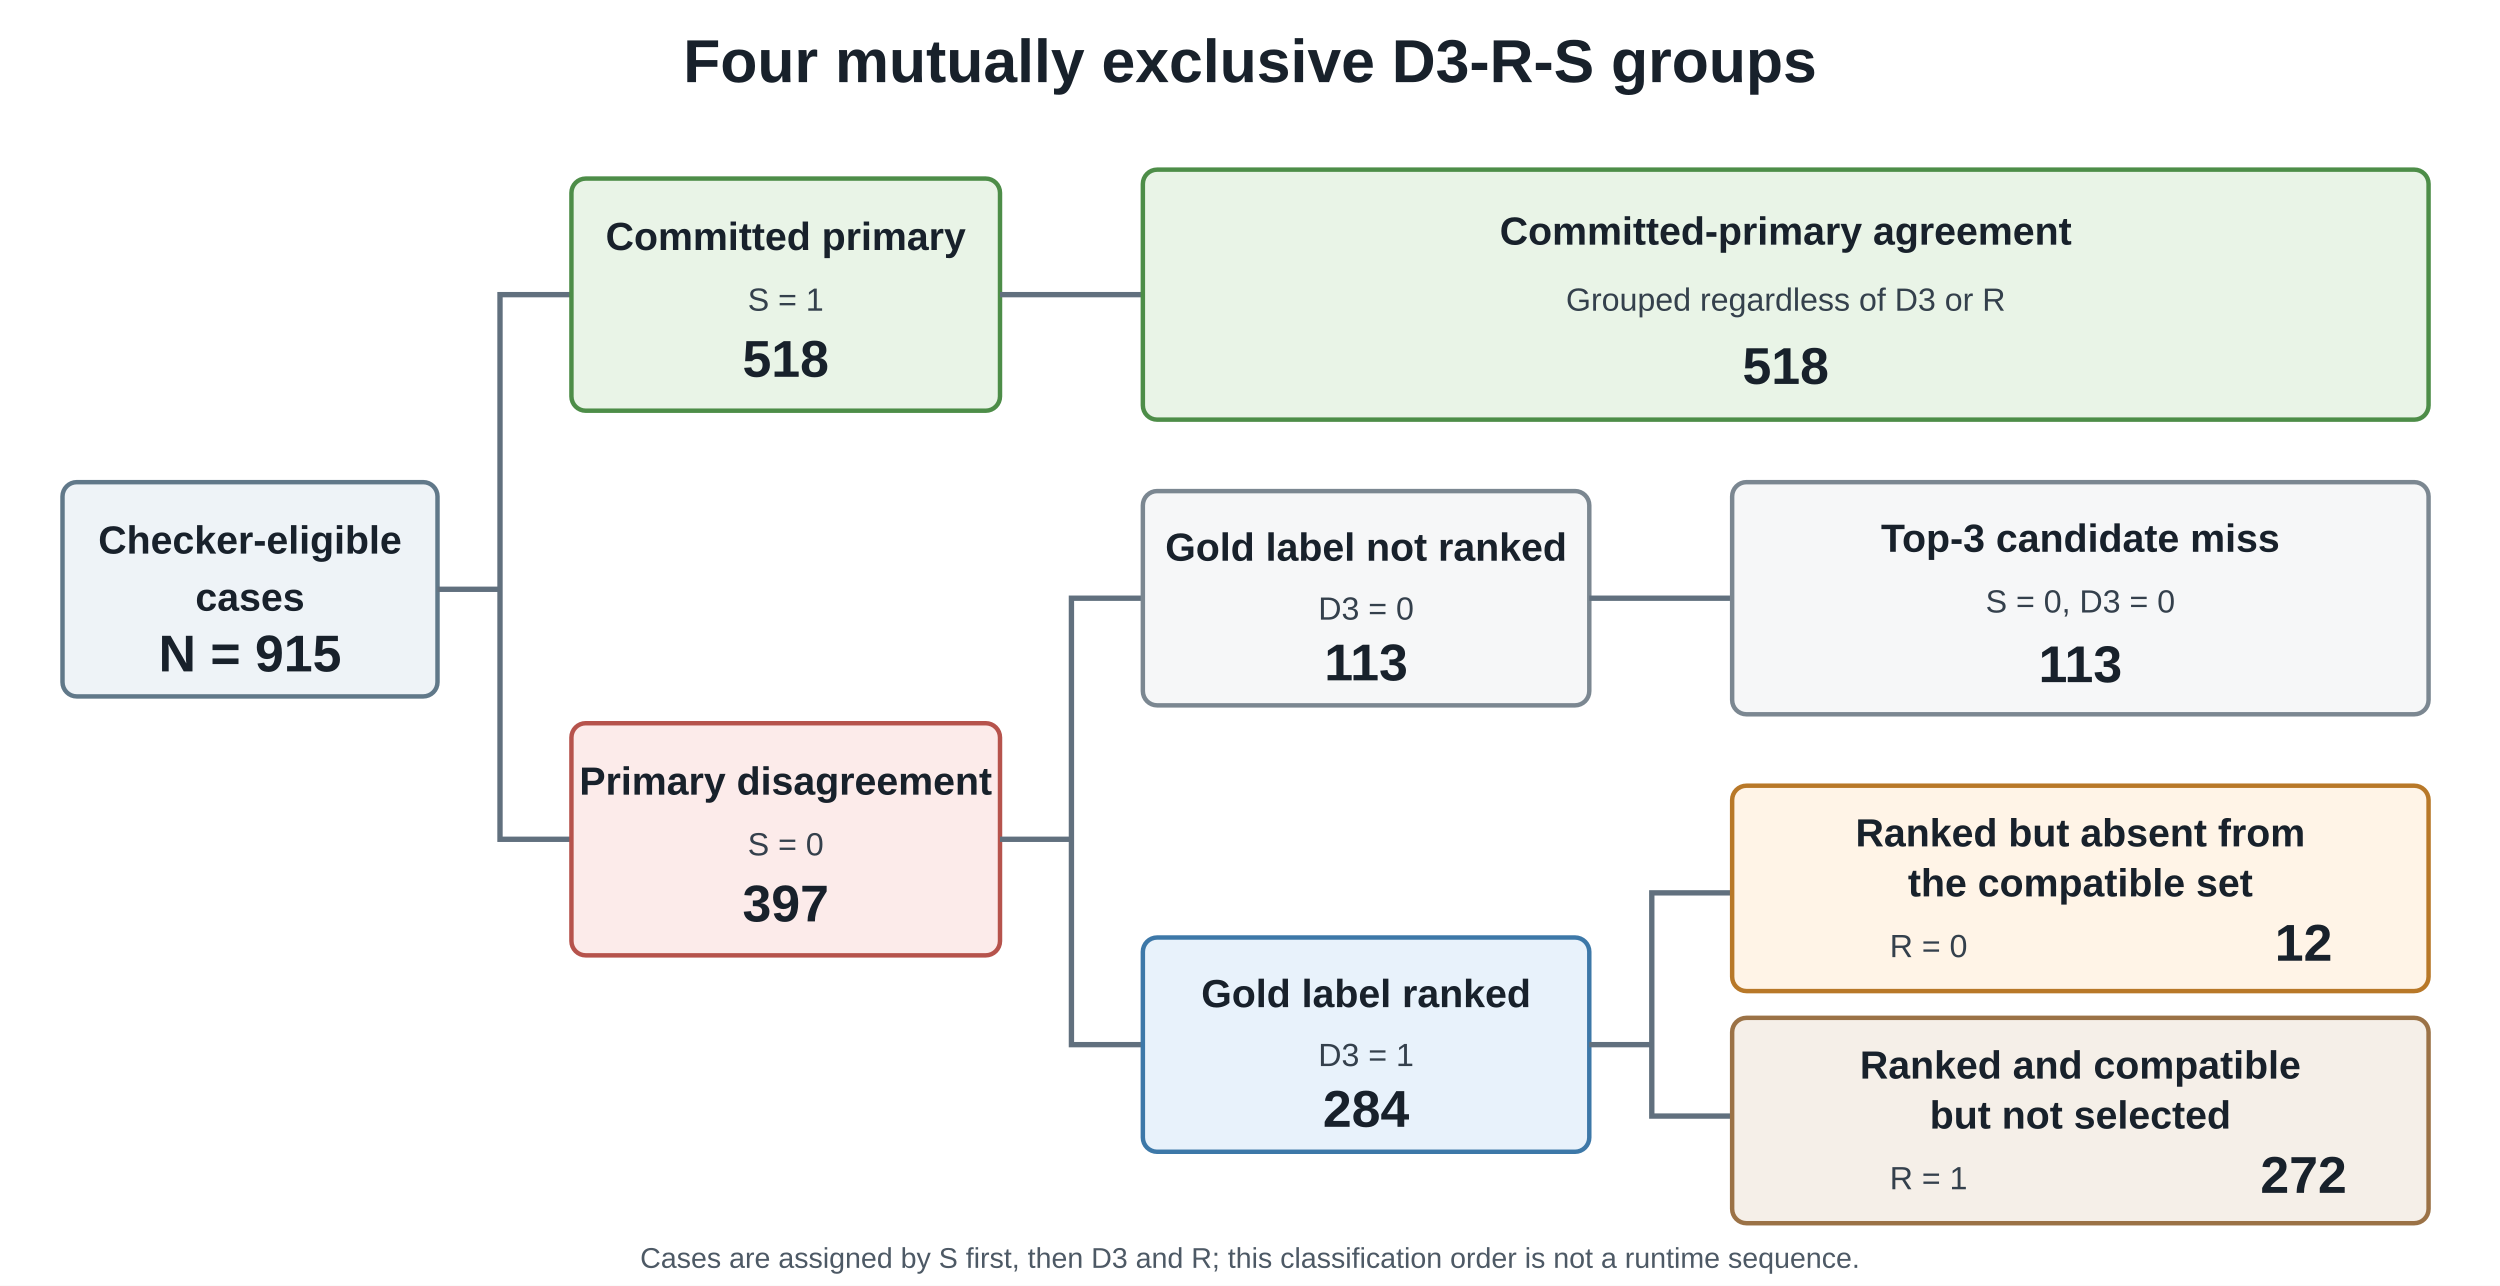
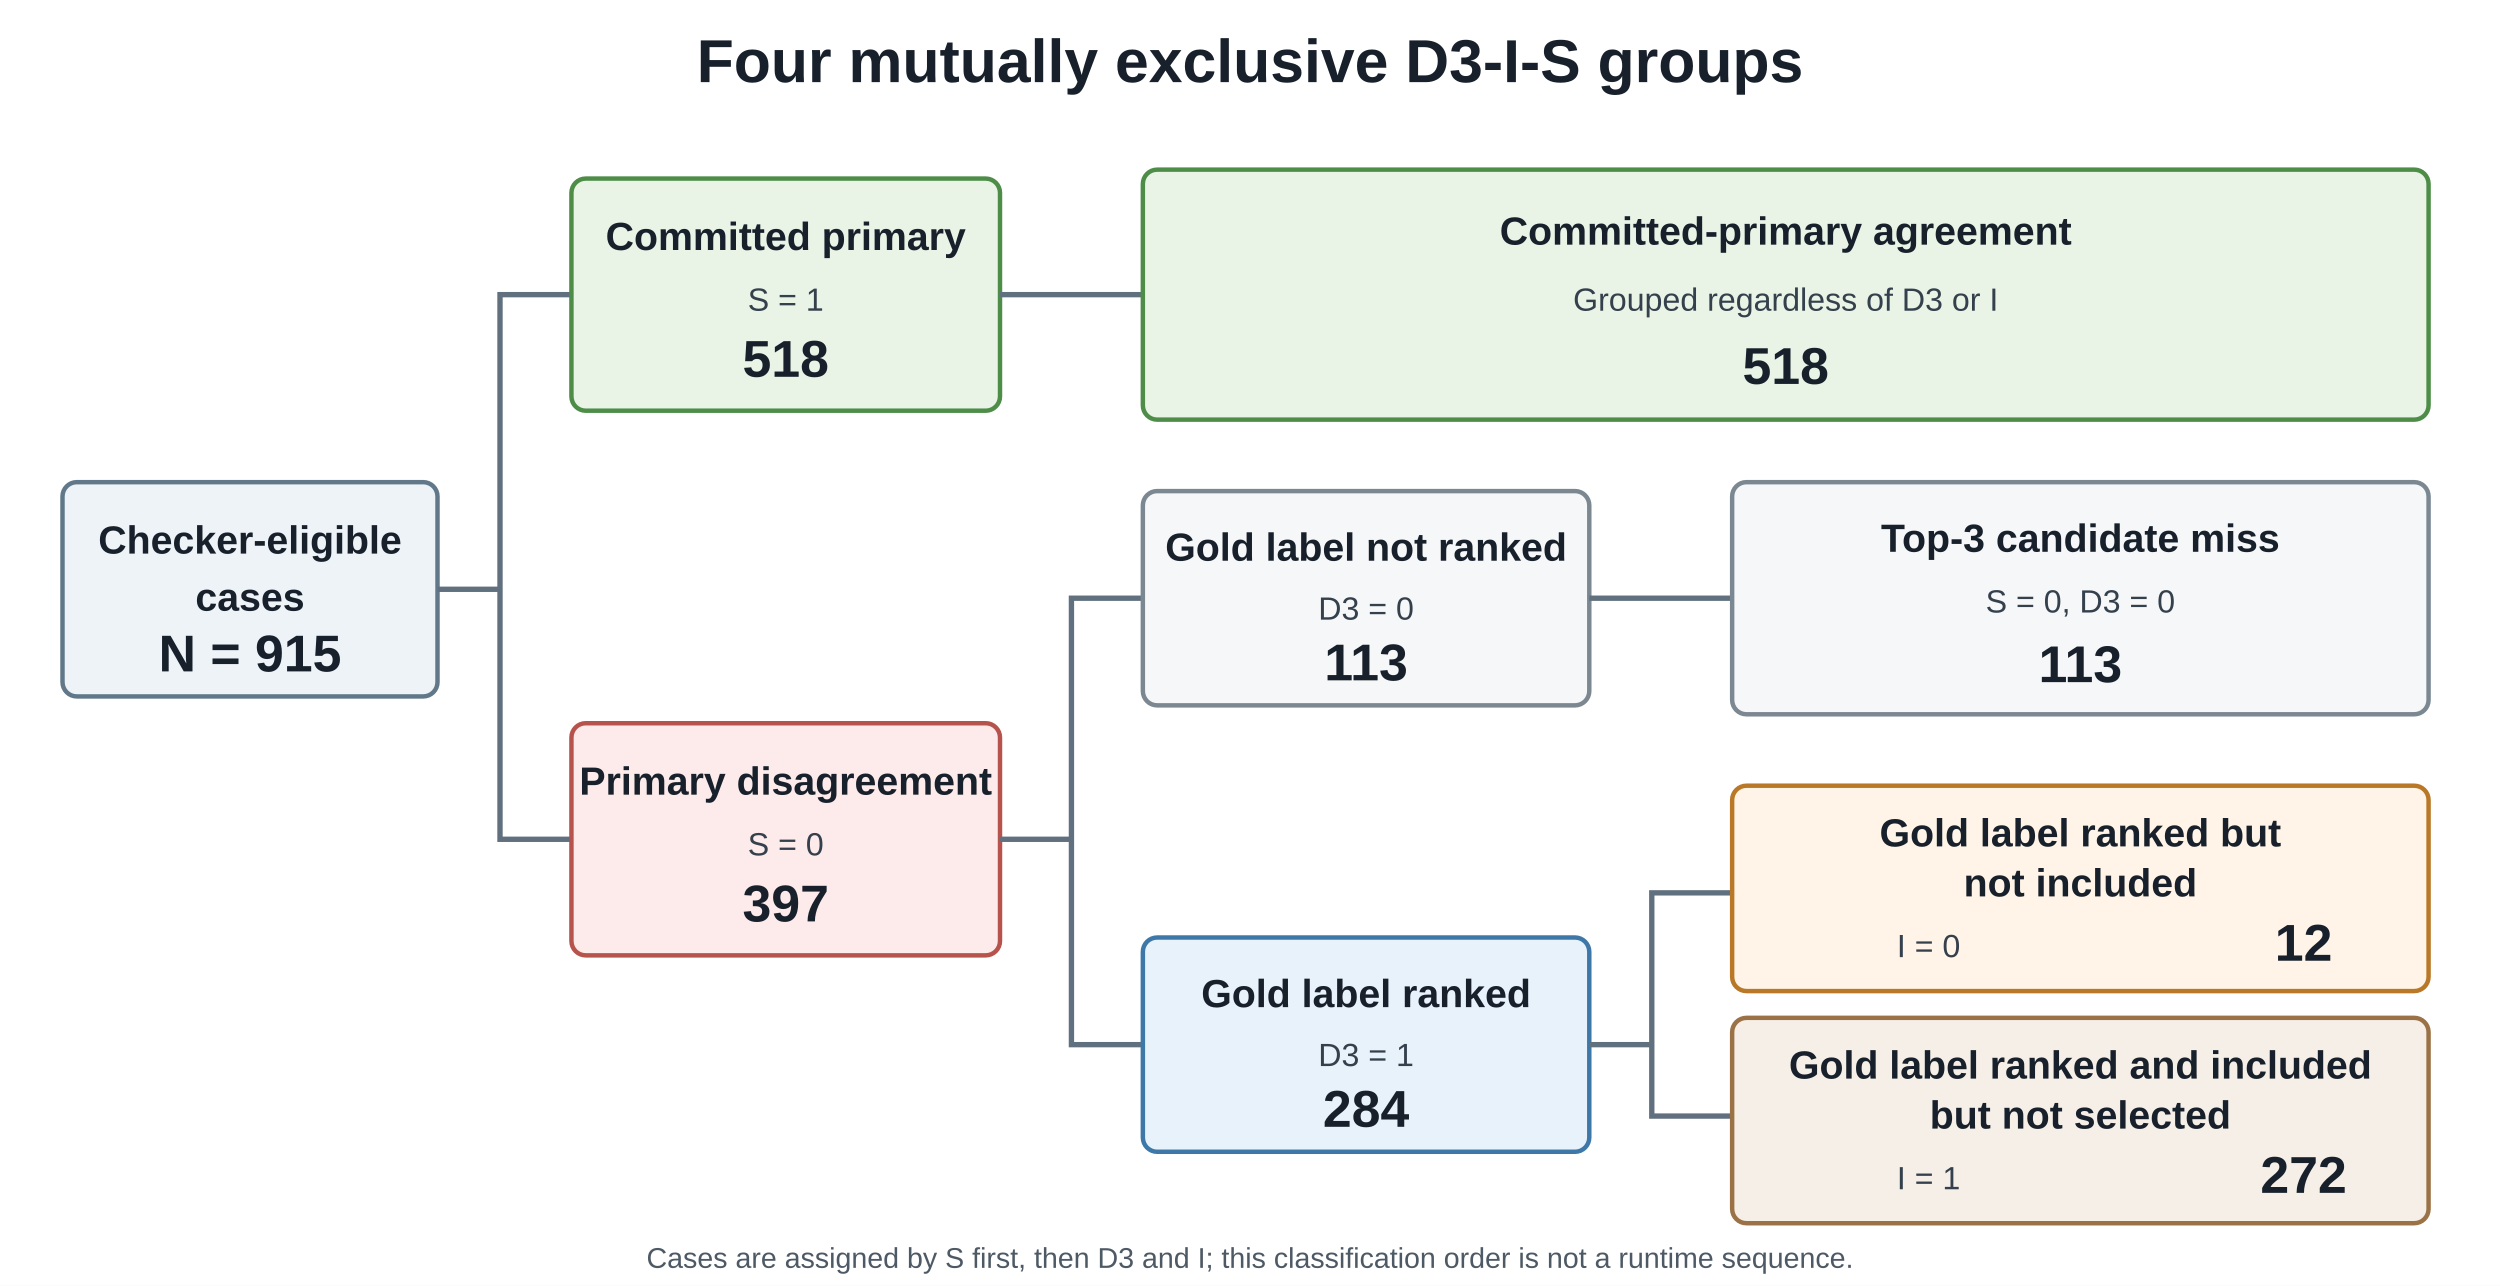
<svg xmlns="http://www.w3.org/2000/svg" width="1400" height="720" viewBox="0 0 1400 720">
  <rect width="1400" height="720" fill="#ffffff" />
  <style>
    .title { font: 700 34px Arial, sans-serif; fill: #18212b; }
    .head { font: 700 22px Arial, sans-serif; fill: #18212b; }
    .body { font: 18px Arial, sans-serif; fill: #34404c; }
    .count { font: 700 29px Arial, sans-serif; fill: #18212b; }
    .note { font: 16px Arial, sans-serif; fill: #4d5965; }
    .line { stroke: #61707e; stroke-width: 3; fill: none; }
    .box { stroke-width: 2.5; rx: 8; }
  </style>
-   <text x="700" y="46" text-anchor="middle" class="title">Four mutually exclusive D3-R-S groups</text>
+   <text x="700" y="46" text-anchor="middle" class="title">Four mutually exclusive D3-I-S groups</text>
  <rect x="35" y="270" width="210" height="120" class="box" fill="#eef3f7" stroke="#607889" />
  <text x="140" y="310" text-anchor="middle" class="head">Checker-eligible</text>
  <text x="140" y="342" text-anchor="middle" class="head">cases</text>
  <text x="140" y="376" text-anchor="middle" class="count">N = 915</text>
  <path d="M245 330 H280 M280 330 V165 H320 M280 330 V470 H320" class="line" />
  <rect x="320" y="100" width="240" height="130" class="box" fill="#e9f4e7" stroke="#4d8d48" />
  <text x="440" y="140" text-anchor="middle" class="head">Committed primary</text>
  <text x="440" y="174" text-anchor="middle" class="body">S = 1</text>
  <text x="440" y="211" text-anchor="middle" class="count">518</text>
  <rect x="320" y="405" width="240" height="130" class="box" fill="#fcebea" stroke="#b6534c" />
  <text x="440" y="445" text-anchor="middle" class="head">Primary disagreement</text>
  <text x="440" y="479" text-anchor="middle" class="body">S = 0</text>
  <text x="440" y="516" text-anchor="middle" class="count">397</text>
  <path d="M560 165 H640" class="line" />
  <rect x="640" y="95" width="720" height="140" class="box" fill="#e9f4e7" stroke="#4d8d48" />
  <text x="1000" y="137" text-anchor="middle" class="head">Committed-primary agreement</text>
-   <text x="1000" y="174" text-anchor="middle" class="body">Grouped regardless of D3 or R</text>
+   <text x="1000" y="174" text-anchor="middle" class="body">Grouped regardless of D3 or I</text>
  <text x="1000" y="215" text-anchor="middle" class="count">518</text>
  <path d="M560 470 H600 M600 470 V335 H640 M600 470 V585 H640" class="line" />
  <rect x="640" y="275" width="250" height="120" class="box" fill="#f6f7f8" stroke="#7b8791" />
  <text x="765" y="314" text-anchor="middle" class="head">Gold label not ranked</text>
  <text x="765" y="347" text-anchor="middle" class="body">D3 = 0</text>
  <text x="765" y="381" text-anchor="middle" class="count">113</text>
  <path d="M890 335 H970" class="line" />
  <rect x="970" y="270" width="390" height="130" class="box" fill="#f6f7f8" stroke="#7b8791" />
  <text x="1165" y="309" text-anchor="middle" class="head">Top-3 candidate miss</text>
  <text x="1165" y="343" text-anchor="middle" class="body">S = 0, D3 = 0</text>
  <text x="1165" y="382" text-anchor="middle" class="count">113</text>
  <rect x="640" y="525" width="250" height="120" class="box" fill="#e8f2fb" stroke="#3d78a8" />
  <text x="765" y="564" text-anchor="middle" class="head">Gold label ranked</text>
  <text x="765" y="597" text-anchor="middle" class="body">D3 = 1</text>
  <text x="765" y="631" text-anchor="middle" class="count">284</text>
  <path d="M890 585 H925 M925 585 V500 H970 M925 585 V625 H970" class="line" />
  <rect x="970" y="440" width="390" height="115" class="box" fill="#fff4e7" stroke="#b87828" />
-   <text x="1165" y="474" text-anchor="middle" class="head">Ranked but absent from</text>
-   <text x="1165" y="502" text-anchor="middle" class="head">the compatible set</text>
-   <text x="1080" y="536" text-anchor="middle" class="body">R = 0</text>
+   <text x="1165" y="474" text-anchor="middle" class="head">Gold label ranked but</text>
+   <text x="1165" y="502" text-anchor="middle" class="head">not included</text>
+   <text x="1080" y="536" text-anchor="middle" class="body">I = 0</text>
  <text x="1290" y="538" text-anchor="middle" class="count">12</text>
  <rect x="970" y="570" width="390" height="115" class="box" fill="#f5efe8" stroke="#9b7246" />
-   <text x="1165" y="604" text-anchor="middle" class="head">Ranked and compatible</text>
+   <text x="1165" y="604" text-anchor="middle" class="head">Gold label ranked and included</text>
  <text x="1165" y="632" text-anchor="middle" class="head">but not selected</text>
-   <text x="1080" y="666" text-anchor="middle" class="body">R = 1</text>
+   <text x="1080" y="666" text-anchor="middle" class="body">I = 1</text>
  <text x="1290" y="668" text-anchor="middle" class="count">272</text>
-   <text x="700" y="710" text-anchor="middle" class="note">Cases are assigned by S first, then D3 and R; this classification order is not a runtime sequence.</text>
+   <text x="700" y="710" text-anchor="middle" class="note">Cases are assigned by S first, then D3 and I; this classification order is not a runtime sequence.</text>
</svg>
